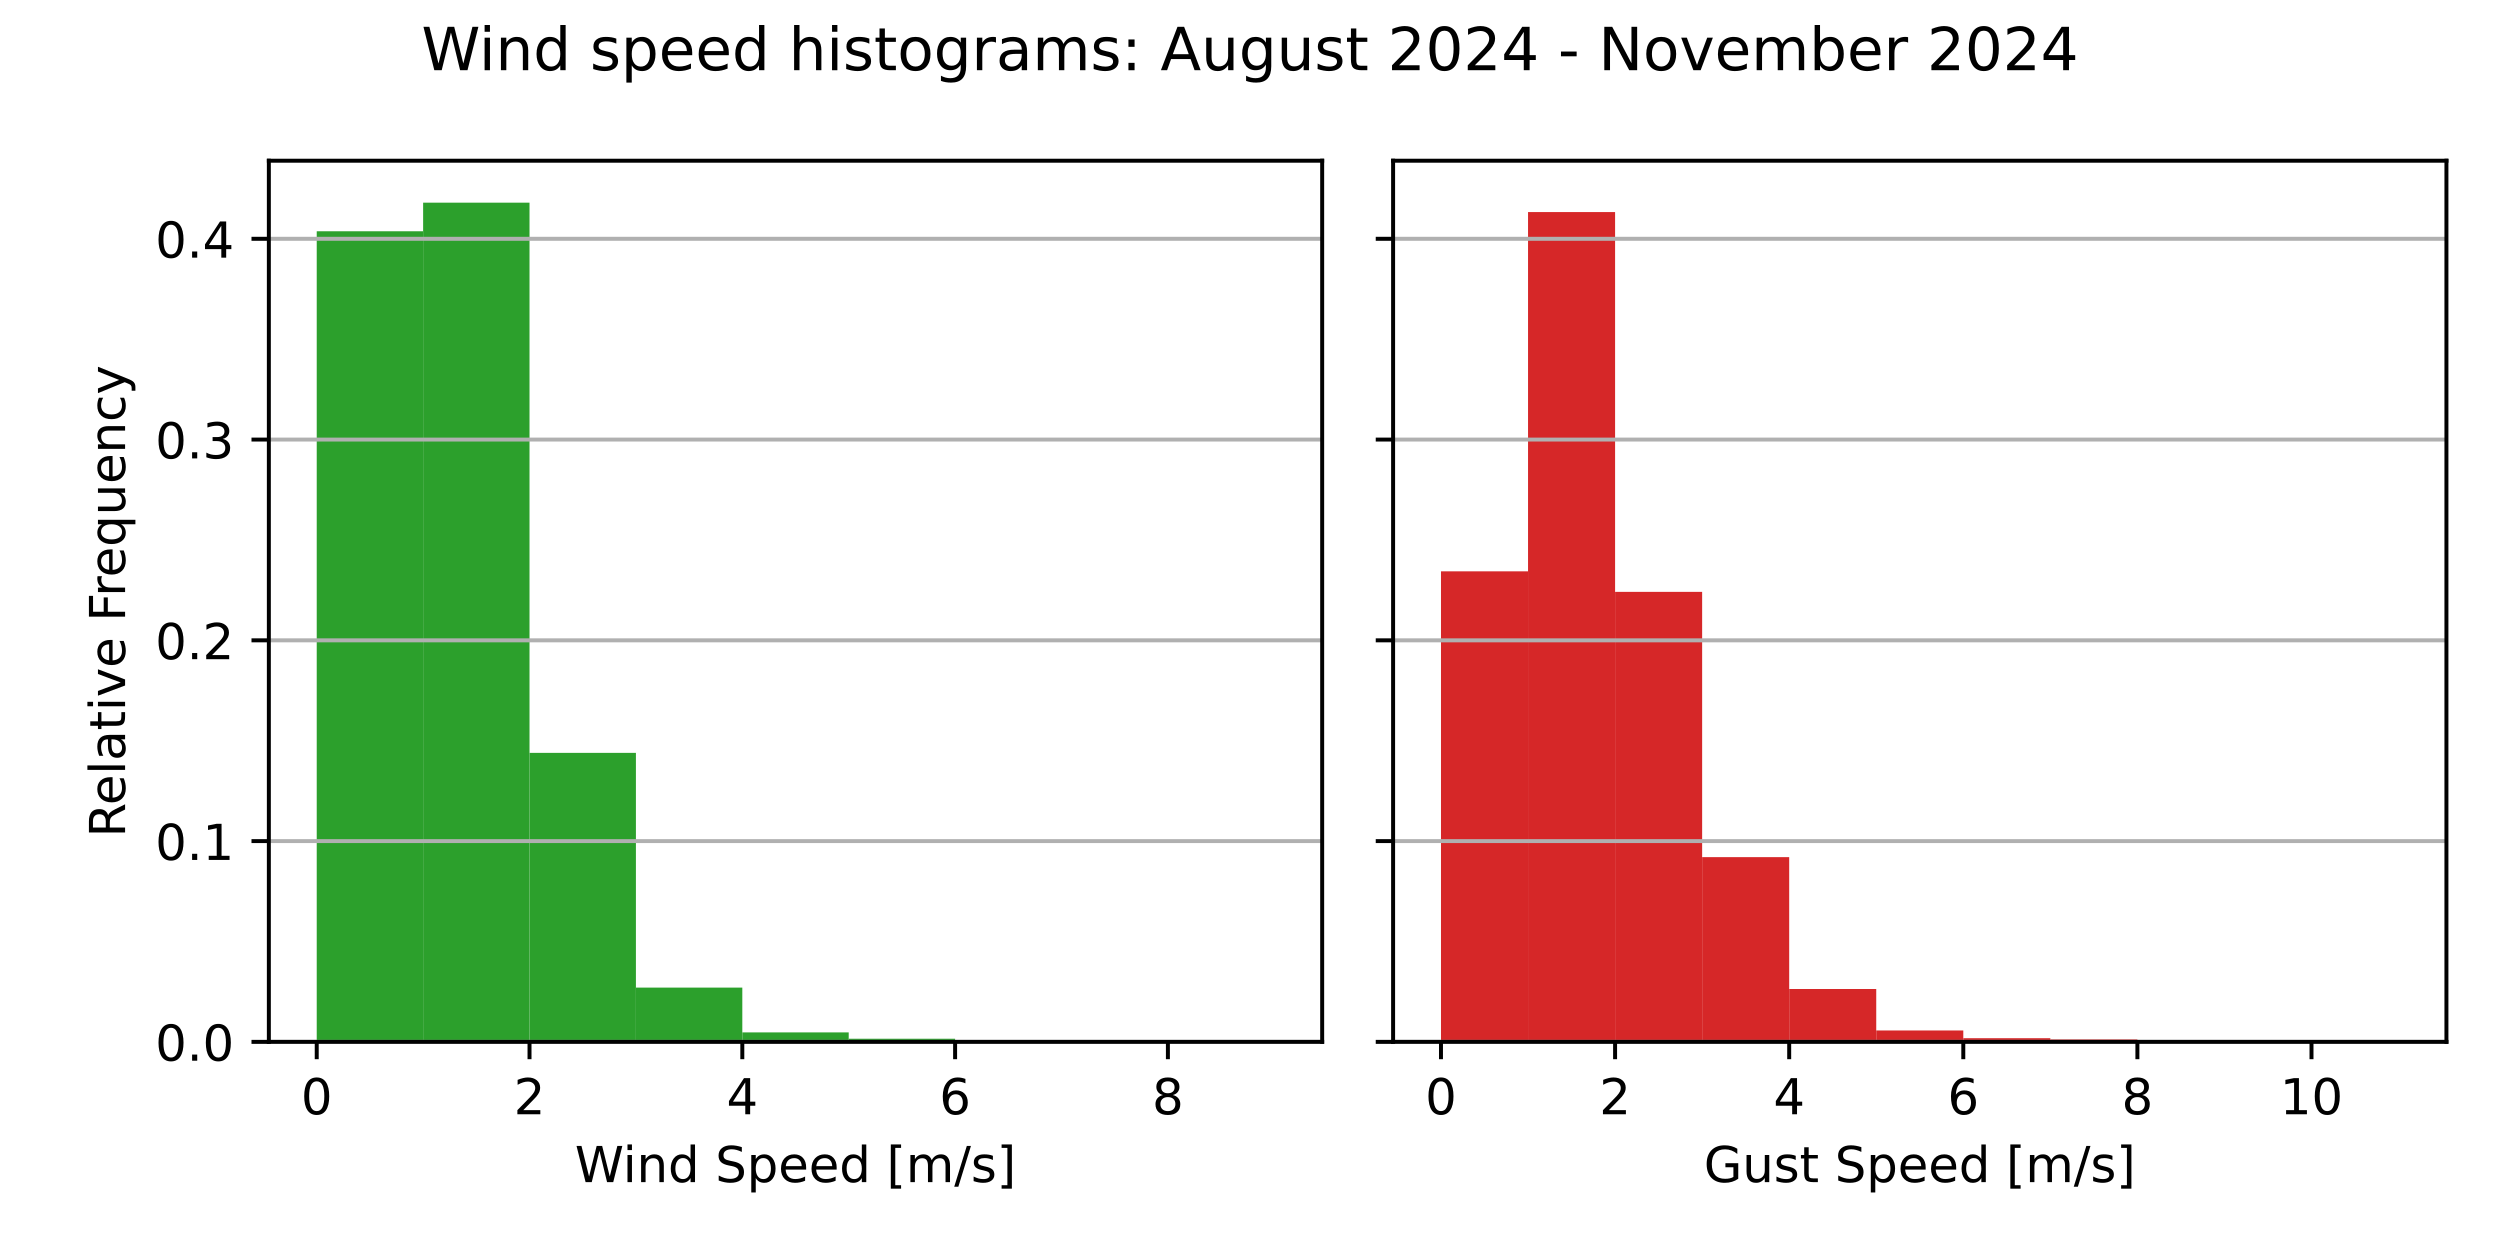
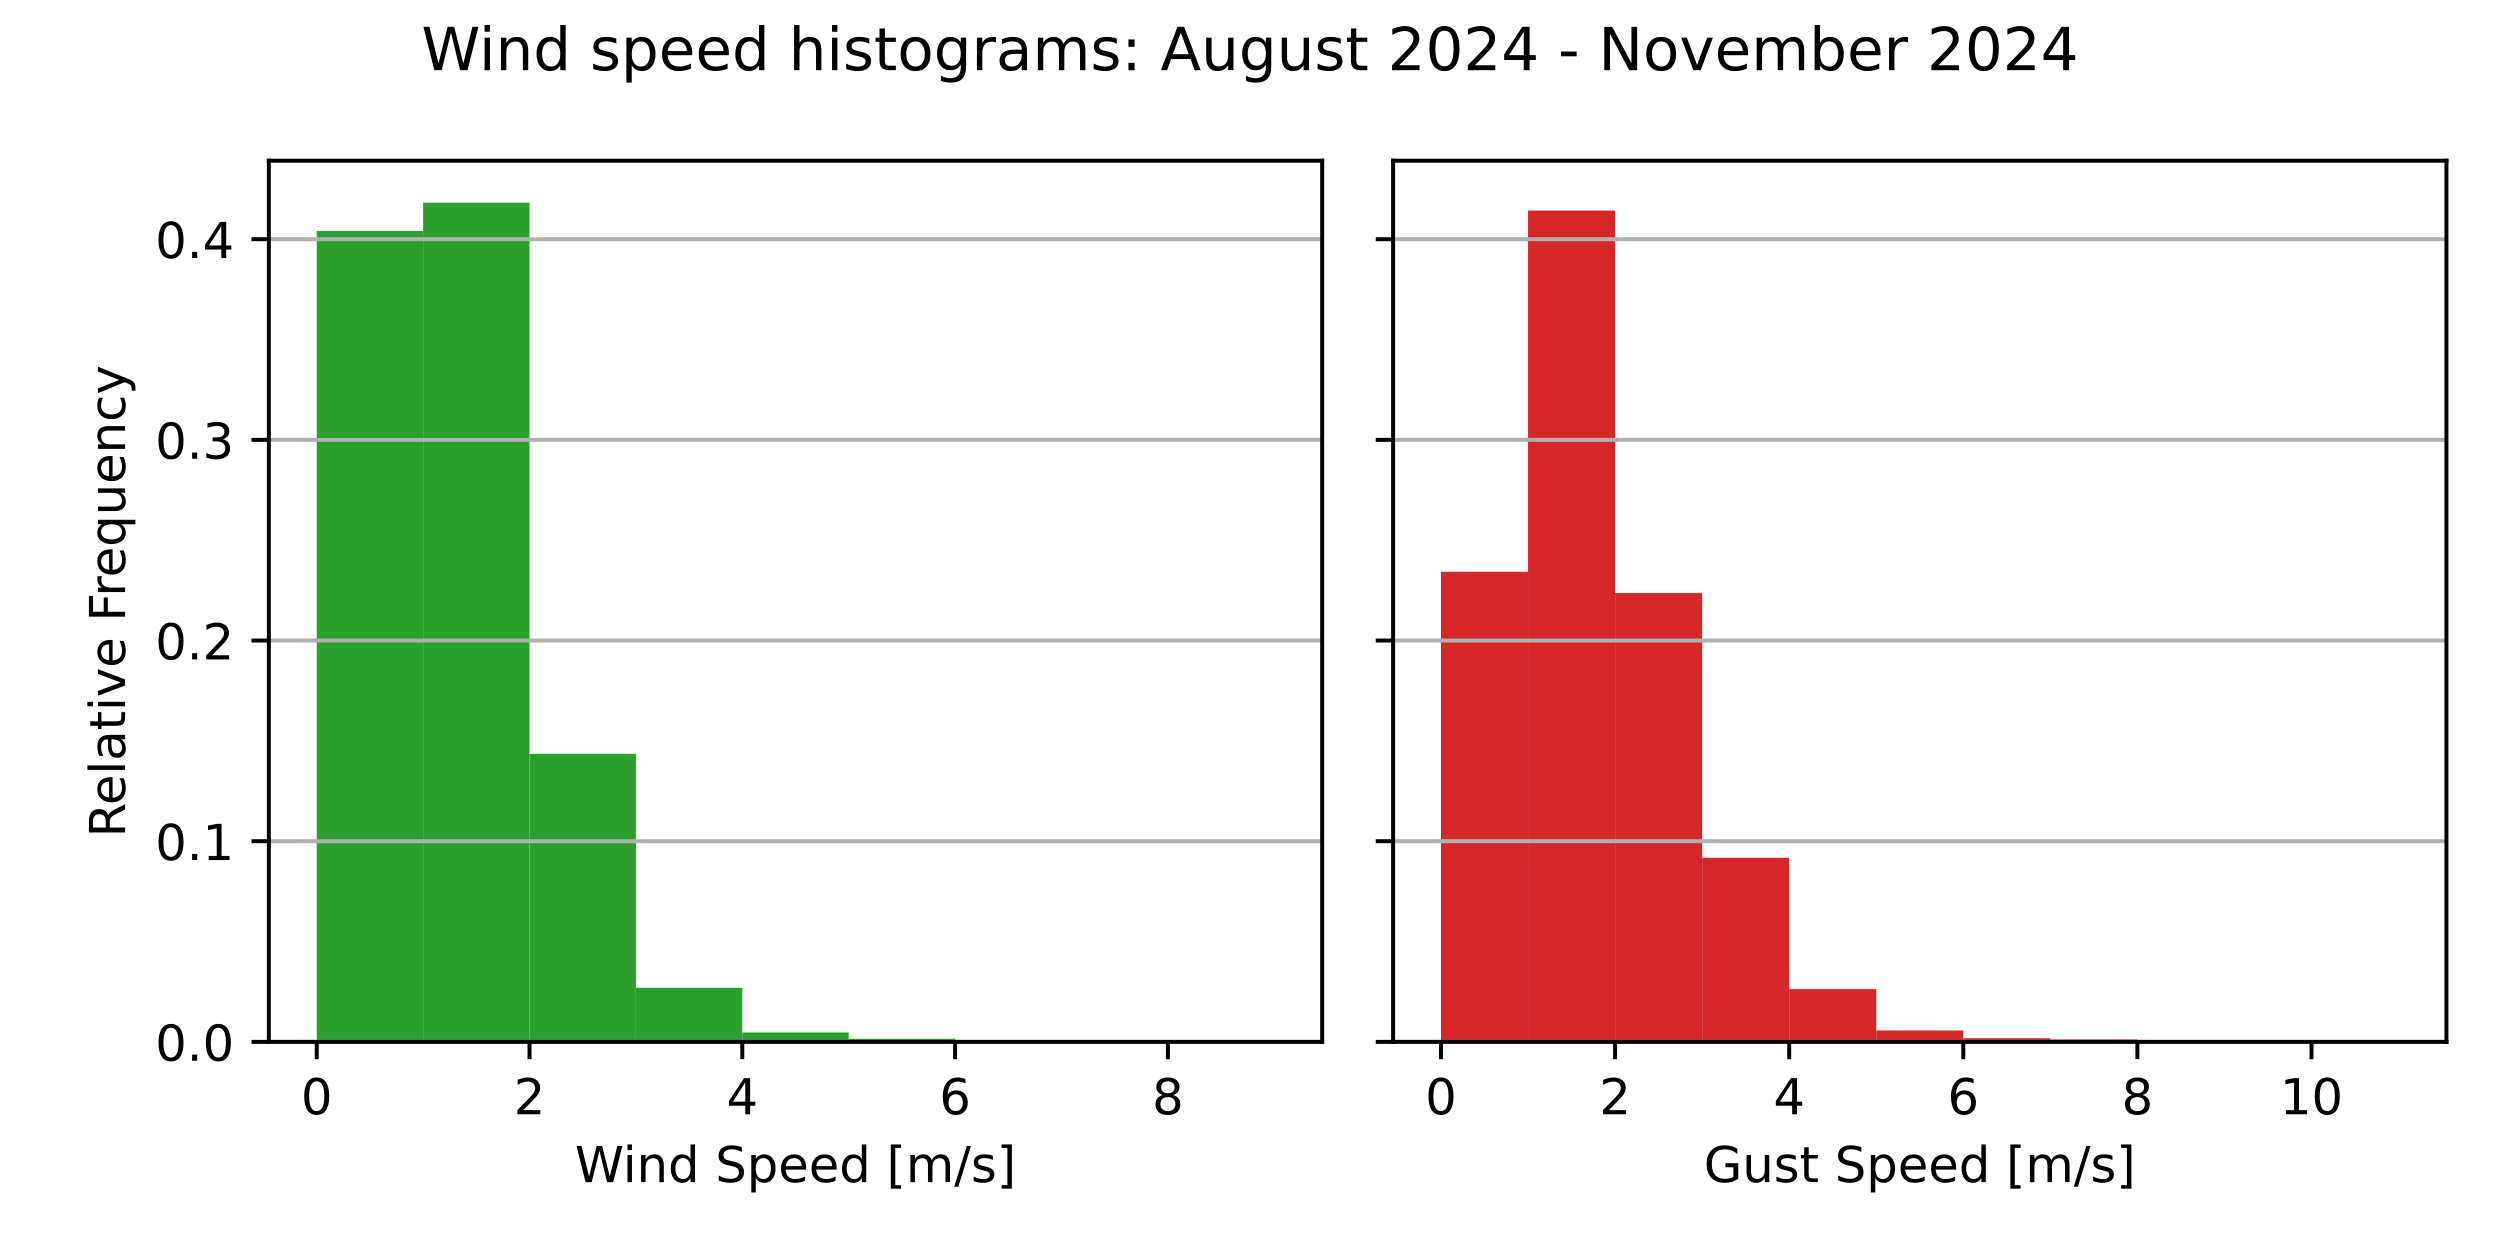
<svg xmlns="http://www.w3.org/2000/svg" xmlns:xlink="http://www.w3.org/1999/xlink" width="504pt" height="252pt" viewBox="0 0 504 252" version="1.1">
  <defs>
    <style type="text/css">*{stroke-linejoin: round; stroke-linecap: butt}</style>
  </defs>
  <g id="figure_1">
    <g id="patch_1">
      <path d="M 0 252  L 504 252  L 504 0  L 0 0  z " style="fill: #ffffff" />
    </g>
    <g id="axes_1">
      <g id="patch_2">
        <path d="M 54.2 210.04  L 266.55 210.04  L 266.55 32.4  L 54.2 32.4  z " style="fill: #ffffff" />
      </g>
      <g id="patch_3">
-         <path d="M 63.852 210.04  L 85.302 210.04  L 85.302 46.621  L 63.852 46.621  z " clip-path="url(#p14585627e7)" style="fill: #2ca02c" />
+         <path d="M 63.852 210.04  L 85.302 210.04  L 85.302 46.576  L 63.852 46.576  z " clip-path="url(#pa943f893b8)" style="fill: #2ca02c" />
      </g>
      <g id="patch_4">
-         <path d="M 85.302 210.04  L 106.751 210.04  L 106.751 40.859  L 85.302 40.859  z " clip-path="url(#p14585627e7)" style="fill: #2ca02c" />
+         <path d="M 85.302 210.04  L 106.751 210.04  L 106.751 40.859  L 85.302 40.859  z " clip-path="url(#pa943f893b8)" style="fill: #2ca02c" />
      </g>
      <g id="patch_5">
-         <path d="M 106.751 210.04  L 128.201 210.04  L 128.201 151.773  L 106.751 151.773  z " clip-path="url(#p14585627e7)" style="fill: #2ca02c" />
+         <path d="M 106.751 210.04  L 128.201 210.04  L 128.201 151.971  L 106.751 151.971  z " clip-path="url(#pa943f893b8)" style="fill: #2ca02c" />
      </g>
      <g id="patch_6">
-         <path d="M 128.201 210.04  L 149.65 210.04  L 149.65 199.107  L 128.201 199.107  z " clip-path="url(#p14585627e7)" style="fill: #2ca02c" />
+         <path d="M 128.201 210.04  L 149.65 210.04  L 149.65 199.144  L 128.201 199.144  z " clip-path="url(#pa943f893b8)" style="fill: #2ca02c" />
      </g>
      <g id="patch_7">
-         <path d="M 149.65 210.04  L 171.1 210.04  L 171.1 208.136  L 149.65 208.136  z " clip-path="url(#p14585627e7)" style="fill: #2ca02c" />
+         <path d="M 149.65 210.04  L 171.1 210.04  L 171.1 208.143  L 149.65 208.143  z " clip-path="url(#pa943f893b8)" style="fill: #2ca02c" />
      </g>
      <g id="patch_8">
-         <path d="M 171.1 210.04  L 192.549 210.04  L 192.549 209.41  L 171.1 209.41  z " clip-path="url(#p14585627e7)" style="fill: #2ca02c" />
+         <path d="M 171.1 210.04  L 192.549 210.04  L 192.549 209.412  L 171.1 209.412  z " clip-path="url(#pa943f893b8)" style="fill: #2ca02c" />
      </g>
      <g id="patch_9">
-         <path d="M 192.549 210.04  L 213.999 210.04  L 213.999 209.68  L 192.549 209.68  z " clip-path="url(#p14585627e7)" style="fill: #2ca02c" />
+         <path d="M 192.549 210.04  L 213.999 210.04  L 213.999 209.681  L 192.549 209.681  z " clip-path="url(#pa943f893b8)" style="fill: #2ca02c" />
      </g>
      <g id="patch_10">
-         <path d="M 213.999 210.04  L 235.448 210.04  L 235.448 210.001  L 213.999 210.001  z " clip-path="url(#p14585627e7)" style="fill: #2ca02c" />
+         <path d="M 213.999 210.04  L 235.448 210.04  L 235.448 210.002  L 213.999 210.002  z " clip-path="url(#pa943f893b8)" style="fill: #2ca02c" />
      </g>
      <g id="patch_11">
-         <path d="M 235.448 210.04  L 256.898 210.04  L 256.898 210.027  L 235.448 210.027  z " clip-path="url(#p14585627e7)" style="fill: #2ca02c" />
+         <path d="M 235.448 210.04  L 256.898 210.04  L 256.898 210.027  L 235.448 210.027  z " clip-path="url(#pa943f893b8)" style="fill: #2ca02c" />
      </g>
      <g id="matplotlib.axis_1">
        <g id="xtick_1">
          <g id="line2d_1">
            <defs>
-               <path id="m468f09a79c" d="M 0 0  L 0 3.5  " style="stroke: #000000; stroke-width: 0.8" />
+               <path id="me993ba3989" d="M 0 0  L 0 3.5  " style="stroke: #000000; stroke-width: 0.8" />
            </defs>
            <g>
-               <use xlink:href="#m468f09a79c" x="63.852" y="210.04" style="stroke: #000000; stroke-width: 0.8" />
+               <use xlink:href="#me993ba3989" x="63.852" y="210.04" style="stroke: #000000; stroke-width: 0.8" />
            </g>
          </g>
          <g id="text_1">
            <g transform="translate(60.67102 224.6384) scale(0.1 -0.1)">
              <defs>
                <path id="DejaVuSans-30" d="M 2034 4250  Q 1547 4250 1301 3770  Q 1056 3291 1056 2328  Q 1056 1369 1301 889  Q 1547 409 2034 409  Q 2525 409 2770 889  Q 3016 1369 3016 2328  Q 3016 3291 2770 3770  Q 2525 4250 2034 4250  z M 2034 4750  Q 2819 4750 3233 4129  Q 3647 3509 3647 2328  Q 3647 1150 3233 529  Q 2819 -91 2034 -91  Q 1250 -91 836 529  Q 422 1150 422 2328  Q 422 3509 836 4129  Q 1250 4750 2034 4750  z " transform="scale(0.015625)" />
              </defs>
              <use xlink:href="#DejaVuSans-30" />
            </g>
          </g>
        </g>
        <g id="xtick_2">
          <g id="line2d_2">
            <g>
-               <use xlink:href="#m468f09a79c" x="106.751" y="210.04" style="stroke: #000000; stroke-width: 0.8" />
+               <use xlink:href="#me993ba3989" x="106.751" y="210.04" style="stroke: #000000; stroke-width: 0.8" />
            </g>
          </g>
          <g id="text_2">
            <g transform="translate(103.57 224.6384) scale(0.1 -0.1)">
              <defs>
                <path id="DejaVuSans-32" d="M 1228 531  L 3431 531  L 3431 0  L 469 0  L 469 531  Q 828 903 1448 1529  Q 2069 2156 2228 2338  Q 2531 2678 2651 2914  Q 2772 3150 2772 3378  Q 2772 3750 2511 3984  Q 2250 4219 1831 4219  Q 1534 4219 1204 4116  Q 875 4013 500 3803  L 500 4441  Q 881 4594 1212 4672  Q 1544 4750 1819 4750  Q 2544 4750 2975 4387  Q 3406 4025 3406 3419  Q 3406 3131 3298 2873  Q 3191 2616 2906 2266  Q 2828 2175 2409 1742  Q 1991 1309 1228 531  z " transform="scale(0.015625)" />
              </defs>
              <use xlink:href="#DejaVuSans-32" />
            </g>
          </g>
        </g>
        <g id="xtick_3">
          <g id="line2d_3">
            <g>
-               <use xlink:href="#m468f09a79c" x="149.65" y="210.04" style="stroke: #000000; stroke-width: 0.8" />
+               <use xlink:href="#me993ba3989" x="149.65" y="210.04" style="stroke: #000000; stroke-width: 0.8" />
            </g>
          </g>
          <g id="text_3">
            <g transform="translate(146.469 224.6384) scale(0.1 -0.1)">
              <defs>
                <path id="DejaVuSans-34" d="M 2419 4116  L 825 1625  L 2419 1625  L 2419 4116  z M 2253 4666  L 3047 4666  L 3047 1625  L 3713 1625  L 3713 1100  L 3047 1100  L 3047 0  L 2419 0  L 2419 1100  L 313 1100  L 313 1709  L 2253 4666  z " transform="scale(0.015625)" />
              </defs>
              <use xlink:href="#DejaVuSans-34" />
            </g>
          </g>
        </g>
        <g id="xtick_4">
          <g id="line2d_4">
            <g>
-               <use xlink:href="#m468f09a79c" x="192.549" y="210.04" style="stroke: #000000; stroke-width: 0.8" />
+               <use xlink:href="#me993ba3989" x="192.549" y="210.04" style="stroke: #000000; stroke-width: 0.8" />
            </g>
          </g>
          <g id="text_4">
            <g transform="translate(189.368 224.6384) scale(0.1 -0.1)">
              <defs>
                <path id="DejaVuSans-36" d="M 2113 2584  Q 1688 2584 1439 2293  Q 1191 2003 1191 1497  Q 1191 994 1439 701  Q 1688 409 2113 409  Q 2538 409 2786 701  Q 3034 994 3034 1497  Q 3034 2003 2786 2293  Q 2538 2584 2113 2584  z M 3366 4563  L 3366 3988  Q 3128 4100 2886 4159  Q 2644 4219 2406 4219  Q 1781 4219 1451 3797  Q 1122 3375 1075 2522  Q 1259 2794 1537 2939  Q 1816 3084 2150 3084  Q 2853 3084 3261 2657  Q 3669 2231 3669 1497  Q 3669 778 3244 343  Q 2819 -91 2113 -91  Q 1303 -91 875 529  Q 447 1150 447 2328  Q 447 3434 972 4092  Q 1497 4750 2381 4750  Q 2619 4750 2861 4703  Q 3103 4656 3366 4563  z " transform="scale(0.015625)" />
              </defs>
              <use xlink:href="#DejaVuSans-36" />
            </g>
          </g>
        </g>
        <g id="xtick_5">
          <g id="line2d_5">
            <g>
-               <use xlink:href="#m468f09a79c" x="235.448" y="210.04" style="stroke: #000000; stroke-width: 0.8" />
+               <use xlink:href="#me993ba3989" x="235.448" y="210.04" style="stroke: #000000; stroke-width: 0.8" />
            </g>
          </g>
          <g id="text_5">
            <g transform="translate(232.267 224.6384) scale(0.1 -0.1)">
              <defs>
                <path id="DejaVuSans-38" d="M 2034 2216  Q 1584 2216 1326 1975  Q 1069 1734 1069 1313  Q 1069 891 1326 650  Q 1584 409 2034 409  Q 2484 409 2743 651  Q 3003 894 3003 1313  Q 3003 1734 2745 1975  Q 2488 2216 2034 2216  z M 1403 2484  Q 997 2584 770 2862  Q 544 3141 544 3541  Q 544 4100 942 4425  Q 1341 4750 2034 4750  Q 2731 4750 3128 4425  Q 3525 4100 3525 3541  Q 3525 3141 3298 2862  Q 3072 2584 2669 2484  Q 3125 2378 3379 2068  Q 3634 1759 3634 1313  Q 3634 634 3220 271  Q 2806 -91 2034 -91  Q 1263 -91 848 271  Q 434 634 434 1313  Q 434 1759 690 2068  Q 947 2378 1403 2484  z M 1172 3481  Q 1172 3119 1398 2916  Q 1625 2713 2034 2713  Q 2441 2713 2670 2916  Q 2900 3119 2900 3481  Q 2900 3844 2670 4047  Q 2441 4250 2034 4250  Q 1625 4250 1398 4047  Q 1172 3844 1172 3481  z " transform="scale(0.015625)" />
              </defs>
              <use xlink:href="#DejaVuSans-38" />
            </g>
          </g>
        </g>
        <g id="text_6">
          <g transform="translate(115.8969 238.3166) scale(0.1 -0.1)">
            <defs>
              <path id="DejaVuSans-57" d="M 213 4666  L 850 4666  L 1831 722  L 2809 4666  L 3519 4666  L 4500 722  L 5478 4666  L 6119 4666  L 4947 0  L 4153 0  L 3169 4050  L 2175 0  L 1381 0  L 213 4666  z " transform="scale(0.015625)" />
              <path id="DejaVuSans-69" d="M 603 3500  L 1178 3500  L 1178 0  L 603 0  L 603 3500  z M 603 4863  L 1178 4863  L 1178 4134  L 603 4134  L 603 4863  z " transform="scale(0.015625)" />
              <path id="DejaVuSans-6e" d="M 3513 2113  L 3513 0  L 2938 0  L 2938 2094  Q 2938 2591 2744 2837  Q 2550 3084 2163 3084  Q 1697 3084 1428 2787  Q 1159 2491 1159 1978  L 1159 0  L 581 0  L 581 3500  L 1159 3500  L 1159 2956  Q 1366 3272 1645 3428  Q 1925 3584 2291 3584  Q 2894 3584 3203 3211  Q 3513 2838 3513 2113  z " transform="scale(0.015625)" />
              <path id="DejaVuSans-64" d="M 2906 2969  L 2906 4863  L 3481 4863  L 3481 0  L 2906 0  L 2906 525  Q 2725 213 2448 61  Q 2172 -91 1784 -91  Q 1150 -91 751 415  Q 353 922 353 1747  Q 353 2572 751 3078  Q 1150 3584 1784 3584  Q 2172 3584 2448 3432  Q 2725 3281 2906 2969  z M 947 1747  Q 947 1113 1208 752  Q 1469 391 1925 391  Q 2381 391 2643 752  Q 2906 1113 2906 1747  Q 2906 2381 2643 2742  Q 2381 3103 1925 3103  Q 1469 3103 1208 2742  Q 947 2381 947 1747  z " transform="scale(0.015625)" />
              <path id="DejaVuSans-20" transform="scale(0.015625)" />
              <path id="DejaVuSans-53" d="M 3425 4513  L 3425 3897  Q 3066 4069 2747 4153  Q 2428 4238 2131 4238  Q 1616 4238 1336 4038  Q 1056 3838 1056 3469  Q 1056 3159 1242 3001  Q 1428 2844 1947 2747  L 2328 2669  Q 3034 2534 3370 2195  Q 3706 1856 3706 1288  Q 3706 609 3251 259  Q 2797 -91 1919 -91  Q 1588 -91 1214 -16  Q 841 59 441 206  L 441 856  Q 825 641 1194 531  Q 1563 422 1919 422  Q 2459 422 2753 634  Q 3047 847 3047 1241  Q 3047 1584 2836 1778  Q 2625 1972 2144 2069  L 1759 2144  Q 1053 2284 737 2584  Q 422 2884 422 3419  Q 422 4038 858 4394  Q 1294 4750 2059 4750  Q 2388 4750 2728 4690  Q 3069 4631 3425 4513  z " transform="scale(0.015625)" />
              <path id="DejaVuSans-70" d="M 1159 525  L 1159 -1331  L 581 -1331  L 581 3500  L 1159 3500  L 1159 2969  Q 1341 3281 1617 3432  Q 1894 3584 2278 3584  Q 2916 3584 3314 3078  Q 3713 2572 3713 1747  Q 3713 922 3314 415  Q 2916 -91 2278 -91  Q 1894 -91 1617 61  Q 1341 213 1159 525  z M 3116 1747  Q 3116 2381 2855 2742  Q 2594 3103 2138 3103  Q 1681 3103 1420 2742  Q 1159 2381 1159 1747  Q 1159 1113 1420 752  Q 1681 391 2138 391  Q 2594 391 2855 752  Q 3116 1113 3116 1747  z " transform="scale(0.015625)" />
              <path id="DejaVuSans-65" d="M 3597 1894  L 3597 1613  L 953 1613  Q 991 1019 1311 708  Q 1631 397 2203 397  Q 2534 397 2845 478  Q 3156 559 3463 722  L 3463 178  Q 3153 47 2828 -22  Q 2503 -91 2169 -91  Q 1331 -91 842 396  Q 353 884 353 1716  Q 353 2575 817 3079  Q 1281 3584 2069 3584  Q 2775 3584 3186 3129  Q 3597 2675 3597 1894  z M 3022 2063  Q 3016 2534 2758 2815  Q 2500 3097 2075 3097  Q 1594 3097 1305 2825  Q 1016 2553 972 2059  L 3022 2063  z " transform="scale(0.015625)" />
              <path id="DejaVuSans-5b" d="M 550 4863  L 1875 4863  L 1875 4416  L 1125 4416  L 1125 -397  L 1875 -397  L 1875 -844  L 550 -844  L 550 4863  z " transform="scale(0.015625)" />
              <path id="DejaVuSans-6d" d="M 3328 2828  Q 3544 3216 3844 3400  Q 4144 3584 4550 3584  Q 5097 3584 5394 3201  Q 5691 2819 5691 2113  L 5691 0  L 5113 0  L 5113 2094  Q 5113 2597 4934 2840  Q 4756 3084 4391 3084  Q 3944 3084 3684 2787  Q 3425 2491 3425 1978  L 3425 0  L 2847 0  L 2847 2094  Q 2847 2600 2669 2842  Q 2491 3084 2119 3084  Q 1678 3084 1418 2786  Q 1159 2488 1159 1978  L 1159 0  L 581 0  L 581 3500  L 1159 3500  L 1159 2956  Q 1356 3278 1631 3431  Q 1906 3584 2284 3584  Q 2666 3584 2933 3390  Q 3200 3197 3328 2828  z " transform="scale(0.015625)" />
              <path id="DejaVuSans-2f" d="M 1625 4666  L 2156 4666  L 531 -594  L 0 -594  L 1625 4666  z " transform="scale(0.015625)" />
              <path id="DejaVuSans-73" d="M 2834 3397  L 2834 2853  Q 2591 2978 2328 3040  Q 2066 3103 1784 3103  Q 1356 3103 1142 2972  Q 928 2841 928 2578  Q 928 2378 1081 2264  Q 1234 2150 1697 2047  L 1894 2003  Q 2506 1872 2764 1633  Q 3022 1394 3022 966  Q 3022 478 2636 193  Q 2250 -91 1575 -91  Q 1294 -91 989 -36  Q 684 19 347 128  L 347 722  Q 666 556 975 473  Q 1284 391 1588 391  Q 1994 391 2212 530  Q 2431 669 2431 922  Q 2431 1156 2273 1281  Q 2116 1406 1581 1522  L 1381 1569  Q 847 1681 609 1914  Q 372 2147 372 2553  Q 372 3047 722 3315  Q 1072 3584 1716 3584  Q 2034 3584 2315 3537  Q 2597 3491 2834 3397  z " transform="scale(0.015625)" />
              <path id="DejaVuSans-5d" d="M 1947 4863  L 1947 -844  L 622 -844  L 622 -397  L 1369 -397  L 1369 4416  L 622 4416  L 622 4863  L 1947 4863  z " transform="scale(0.015625)" />
            </defs>
            <use xlink:href="#DejaVuSans-57" />
            <use xlink:href="#DejaVuSans-69" x="96.627" />
            <use xlink:href="#DejaVuSans-6e" x="124.41" />
            <use xlink:href="#DejaVuSans-64" x="187.789" />
            <use xlink:href="#DejaVuSans-20" x="251.266" />
            <use xlink:href="#DejaVuSans-53" x="283.053" />
            <use xlink:href="#DejaVuSans-70" x="346.529" />
            <use xlink:href="#DejaVuSans-65" x="410.006" />
            <use xlink:href="#DejaVuSans-65" x="471.529" />
            <use xlink:href="#DejaVuSans-64" x="533.053" />
            <use xlink:href="#DejaVuSans-20" x="596.529" />
            <use xlink:href="#DejaVuSans-5b" x="628.316" />
            <use xlink:href="#DejaVuSans-6d" x="667.33" />
            <use xlink:href="#DejaVuSans-2f" x="764.742" />
            <use xlink:href="#DejaVuSans-73" x="798.434" />
            <use xlink:href="#DejaVuSans-5d" x="850.533" />
          </g>
        </g>
      </g>
      <g id="matplotlib.axis_2">
        <g id="ytick_1">
          <g id="line2d_6">
-             <path d="M 54.2 210.04  L 266.55 210.04  " clip-path="url(#p14585627e7)" style="fill: none; stroke: #b0b0b0; stroke-width: 0.8; stroke-linecap: square" />
+             <path d="M 54.2 210.04  L 266.55 210.04  " clip-path="url(#pa943f893b8)" style="fill: none; stroke: #b0b0b0; stroke-width: 0.8; stroke-linecap: square" />
          </g>
          <g id="line2d_7">
            <defs>
-               <path id="me70277cf33" d="M 0 0  L -3.5 0  " style="stroke: #000000; stroke-width: 0.8" />
+               <path id="m2ce3c0eb2e" d="M 0 0  L -3.5 0  " style="stroke: #000000; stroke-width: 0.8" />
            </defs>
            <g>
-               <use xlink:href="#me70277cf33" x="54.2" y="210.04" style="stroke: #000000; stroke-width: 0.8" />
+               <use xlink:href="#m2ce3c0eb2e" x="54.2" y="210.04" style="stroke: #000000; stroke-width: 0.8" />
            </g>
          </g>
          <g id="text_7">
            <g transform="translate(31.29688 213.8392) scale(0.1 -0.1)">
              <defs>
                <path id="DejaVuSans-2e" d="M 684 794  L 1344 794  L 1344 0  L 684 0  L 684 794  z " transform="scale(0.015625)" />
              </defs>
              <use xlink:href="#DejaVuSans-30" />
              <use xlink:href="#DejaVuSans-2e" x="63.623" />
              <use xlink:href="#DejaVuSans-30" x="95.41" />
            </g>
          </g>
        </g>
        <g id="ytick_2">
          <g id="line2d_8">
-             <path d="M 54.2 169.565  L 266.55 169.565  " clip-path="url(#p14585627e7)" style="fill: none; stroke: #b0b0b0; stroke-width: 0.8; stroke-linecap: square" />
+             <path d="M 54.2 169.586  L 266.55 169.586  " clip-path="url(#pa943f893b8)" style="fill: none; stroke: #b0b0b0; stroke-width: 0.8; stroke-linecap: square" />
          </g>
          <g id="line2d_9">
            <g>
-               <use xlink:href="#me70277cf33" x="54.2" y="169.565" style="stroke: #000000; stroke-width: 0.8" />
+               <use xlink:href="#m2ce3c0eb2e" x="54.2" y="169.586" style="stroke: #000000; stroke-width: 0.8" />
            </g>
          </g>
          <g id="text_8">
-             <g transform="translate(31.29688 173.3647) scale(0.1 -0.1)">
+             <g transform="translate(31.29688 173.3847) scale(0.1 -0.1)">
              <defs>
                <path id="DejaVuSans-31" d="M 794 531  L 1825 531  L 1825 4091  L 703 3866  L 703 4441  L 1819 4666  L 2450 4666  L 2450 531  L 3481 531  L 3481 0  L 794 0  L 794 531  z " transform="scale(0.015625)" />
              </defs>
              <use xlink:href="#DejaVuSans-30" />
              <use xlink:href="#DejaVuSans-2e" x="63.623" />
              <use xlink:href="#DejaVuSans-31" x="95.41" />
            </g>
          </g>
        </g>
        <g id="ytick_3">
          <g id="line2d_10">
-             <path d="M 54.2 129.091  L 266.55 129.091  " clip-path="url(#p14585627e7)" style="fill: none; stroke: #b0b0b0; stroke-width: 0.8; stroke-linecap: square" />
+             <path d="M 54.2 129.131  L 266.55 129.131  " clip-path="url(#pa943f893b8)" style="fill: none; stroke: #b0b0b0; stroke-width: 0.8; stroke-linecap: square" />
          </g>
          <g id="line2d_11">
            <g>
-               <use xlink:href="#me70277cf33" x="54.2" y="129.091" style="stroke: #000000; stroke-width: 0.8" />
+               <use xlink:href="#m2ce3c0eb2e" x="54.2" y="129.131" style="stroke: #000000; stroke-width: 0.8" />
            </g>
          </g>
          <g id="text_9">
-             <g transform="translate(31.29688 132.8901) scale(0.1 -0.1)">
+             <g transform="translate(31.29688 132.9303) scale(0.1 -0.1)">
              <use xlink:href="#DejaVuSans-30" />
              <use xlink:href="#DejaVuSans-2e" x="63.623" />
              <use xlink:href="#DejaVuSans-32" x="95.41" />
            </g>
          </g>
        </g>
        <g id="ytick_4">
          <g id="line2d_12">
-             <path d="M 54.2 88.616  L 266.55 88.616  " clip-path="url(#p14585627e7)" style="fill: none; stroke: #b0b0b0; stroke-width: 0.8; stroke-linecap: square" />
+             <path d="M 54.2 88.677  L 266.55 88.677  " clip-path="url(#pa943f893b8)" style="fill: none; stroke: #b0b0b0; stroke-width: 0.8; stroke-linecap: square" />
          </g>
          <g id="line2d_13">
            <g>
-               <use xlink:href="#me70277cf33" x="54.2" y="88.616" style="stroke: #000000; stroke-width: 0.8" />
+               <use xlink:href="#m2ce3c0eb2e" x="54.2" y="88.677" style="stroke: #000000; stroke-width: 0.8" />
            </g>
          </g>
          <g id="text_10">
-             <g transform="translate(31.29688 92.41558) scale(0.1 -0.1)">
+             <g transform="translate(31.29688 92.47579) scale(0.1 -0.1)">
              <defs>
                <path id="DejaVuSans-33" d="M 2597 2516  Q 3050 2419 3304 2112  Q 3559 1806 3559 1356  Q 3559 666 3084 287  Q 2609 -91 1734 -91  Q 1441 -91 1130 -33  Q 819 25 488 141  L 488 750  Q 750 597 1062 519  Q 1375 441 1716 441  Q 2309 441 2620 675  Q 2931 909 2931 1356  Q 2931 1769 2642 2001  Q 2353 2234 1838 2234  L 1294 2234  L 1294 2753  L 1863 2753  Q 2328 2753 2575 2939  Q 2822 3125 2822 3475  Q 2822 3834 2567 4026  Q 2313 4219 1838 4219  Q 1578 4219 1281 4162  Q 984 4106 628 3988  L 628 4550  Q 988 4650 1302 4700  Q 1616 4750 1894 4750  Q 2613 4750 3031 4423  Q 3450 4097 3450 3541  Q 3450 3153 3228 2886  Q 3006 2619 2597 2516  z " transform="scale(0.015625)" />
              </defs>
              <use xlink:href="#DejaVuSans-30" />
              <use xlink:href="#DejaVuSans-2e" x="63.623" />
              <use xlink:href="#DejaVuSans-33" x="95.41" />
            </g>
          </g>
        </g>
        <g id="ytick_5">
          <g id="line2d_14">
-             <path d="M 54.2 48.142  L 266.55 48.142  " clip-path="url(#p14585627e7)" style="fill: none; stroke: #b0b0b0; stroke-width: 0.8; stroke-linecap: square" />
+             <path d="M 54.2 48.222  L 266.55 48.222  " clip-path="url(#pa943f893b8)" style="fill: none; stroke: #b0b0b0; stroke-width: 0.8; stroke-linecap: square" />
          </g>
          <g id="line2d_15">
            <g>
-               <use xlink:href="#me70277cf33" x="54.2" y="48.142" style="stroke: #000000; stroke-width: 0.8" />
+               <use xlink:href="#m2ce3c0eb2e" x="54.2" y="48.222" style="stroke: #000000; stroke-width: 0.8" />
            </g>
          </g>
          <g id="text_11">
-             <g transform="translate(31.29688 51.94103) scale(0.1 -0.1)">
+             <g transform="translate(31.29688 52.02132) scale(0.1 -0.1)">
              <use xlink:href="#DejaVuSans-30" />
              <use xlink:href="#DejaVuSans-2e" x="63.623" />
              <use xlink:href="#DejaVuSans-34" x="95.41" />
            </g>
          </g>
        </g>
        <g id="text_12">
          <g transform="translate(25.21719 168.8028) rotate(-90) scale(0.1 -0.1)">
            <defs>
              <path id="DejaVuSans-52" d="M 2841 2188  Q 3044 2119 3236 1894  Q 3428 1669 3622 1275  L 4263 0  L 3584 0  L 2988 1197  Q 2756 1666 2539 1819  Q 2322 1972 1947 1972  L 1259 1972  L 1259 0  L 628 0  L 628 4666  L 2053 4666  Q 2853 4666 3247 4331  Q 3641 3997 3641 3322  Q 3641 2881 3436 2590  Q 3231 2300 2841 2188  z M 1259 4147  L 1259 2491  L 2053 2491  Q 2509 2491 2742 2702  Q 2975 2913 2975 3322  Q 2975 3731 2742 3939  Q 2509 4147 2053 4147  L 1259 4147  z " transform="scale(0.015625)" />
              <path id="DejaVuSans-6c" d="M 603 4863  L 1178 4863  L 1178 0  L 603 0  L 603 4863  z " transform="scale(0.015625)" />
              <path id="DejaVuSans-61" d="M 2194 1759  Q 1497 1759 1228 1600  Q 959 1441 959 1056  Q 959 750 1161 570  Q 1363 391 1709 391  Q 2188 391 2477 730  Q 2766 1069 2766 1631  L 2766 1759  L 2194 1759  z M 3341 1997  L 3341 0  L 2766 0  L 2766 531  Q 2569 213 2275 61  Q 1981 -91 1556 -91  Q 1019 -91 701 211  Q 384 513 384 1019  Q 384 1609 779 1909  Q 1175 2209 1959 2209  L 2766 2209  L 2766 2266  Q 2766 2663 2505 2880  Q 2244 3097 1772 3097  Q 1472 3097 1187 3025  Q 903 2953 641 2809  L 641 3341  Q 956 3463 1253 3523  Q 1550 3584 1831 3584  Q 2591 3584 2966 3190  Q 3341 2797 3341 1997  z " transform="scale(0.015625)" />
              <path id="DejaVuSans-74" d="M 1172 4494  L 1172 3500  L 2356 3500  L 2356 3053  L 1172 3053  L 1172 1153  Q 1172 725 1289 603  Q 1406 481 1766 481  L 2356 481  L 2356 0  L 1766 0  Q 1100 0 847 248  Q 594 497 594 1153  L 594 3053  L 172 3053  L 172 3500  L 594 3500  L 594 4494  L 1172 4494  z " transform="scale(0.015625)" />
              <path id="DejaVuSans-76" d="M 191 3500  L 800 3500  L 1894 563  L 2988 3500  L 3597 3500  L 2284 0  L 1503 0  L 191 3500  z " transform="scale(0.015625)" />
              <path id="DejaVuSans-46" d="M 628 4666  L 3309 4666  L 3309 4134  L 1259 4134  L 1259 2759  L 3109 2759  L 3109 2228  L 1259 2228  L 1259 0  L 628 0  L 628 4666  z " transform="scale(0.015625)" />
              <path id="DejaVuSans-72" d="M 2631 2963  Q 2534 3019 2420 3045  Q 2306 3072 2169 3072  Q 1681 3072 1420 2755  Q 1159 2438 1159 1844  L 1159 0  L 581 0  L 581 3500  L 1159 3500  L 1159 2956  Q 1341 3275 1631 3429  Q 1922 3584 2338 3584  Q 2397 3584 2469 3576  Q 2541 3569 2628 3553  L 2631 2963  z " transform="scale(0.015625)" />
              <path id="DejaVuSans-71" d="M 947 1747  Q 947 1113 1208 752  Q 1469 391 1925 391  Q 2381 391 2643 752  Q 2906 1113 2906 1747  Q 2906 2381 2643 2742  Q 2381 3103 1925 3103  Q 1469 3103 1208 2742  Q 947 2381 947 1747  z M 2906 525  Q 2725 213 2448 61  Q 2172 -91 1784 -91  Q 1150 -91 751 415  Q 353 922 353 1747  Q 353 2572 751 3078  Q 1150 3584 1784 3584  Q 2172 3584 2448 3432  Q 2725 3281 2906 2969  L 2906 3500  L 3481 3500  L 3481 -1331  L 2906 -1331  L 2906 525  z " transform="scale(0.015625)" />
              <path id="DejaVuSans-75" d="M 544 1381  L 544 3500  L 1119 3500  L 1119 1403  Q 1119 906 1312 657  Q 1506 409 1894 409  Q 2359 409 2629 706  Q 2900 1003 2900 1516  L 2900 3500  L 3475 3500  L 3475 0  L 2900 0  L 2900 538  Q 2691 219 2414 64  Q 2138 -91 1772 -91  Q 1169 -91 856 284  Q 544 659 544 1381  z M 1991 3584  L 1991 3584  z " transform="scale(0.015625)" />
              <path id="DejaVuSans-63" d="M 3122 3366  L 3122 2828  Q 2878 2963 2633 3030  Q 2388 3097 2138 3097  Q 1578 3097 1268 2742  Q 959 2388 959 1747  Q 959 1106 1268 751  Q 1578 397 2138 397  Q 2388 397 2633 464  Q 2878 531 3122 666  L 3122 134  Q 2881 22 2623 -34  Q 2366 -91 2075 -91  Q 1284 -91 818 406  Q 353 903 353 1747  Q 353 2603 823 3093  Q 1294 3584 2113 3584  Q 2378 3584 2631 3529  Q 2884 3475 3122 3366  z " transform="scale(0.015625)" />
              <path id="DejaVuSans-79" d="M 2059 -325  Q 1816 -950 1584 -1140  Q 1353 -1331 966 -1331  L 506 -1331  L 506 -850  L 844 -850  Q 1081 -850 1212 -737  Q 1344 -625 1503 -206  L 1606 56  L 191 3500  L 800 3500  L 1894 763  L 2988 3500  L 3597 3500  L 2059 -325  z " transform="scale(0.015625)" />
            </defs>
            <use xlink:href="#DejaVuSans-52" />
            <use xlink:href="#DejaVuSans-65" x="64.982" />
            <use xlink:href="#DejaVuSans-6c" x="126.506" />
            <use xlink:href="#DejaVuSans-61" x="154.289" />
            <use xlink:href="#DejaVuSans-74" x="215.568" />
            <use xlink:href="#DejaVuSans-69" x="254.777" />
            <use xlink:href="#DejaVuSans-76" x="282.561" />
            <use xlink:href="#DejaVuSans-65" x="341.74" />
            <use xlink:href="#DejaVuSans-20" x="403.264" />
            <use xlink:href="#DejaVuSans-46" x="435.051" />
            <use xlink:href="#DejaVuSans-72" x="485.32" />
            <use xlink:href="#DejaVuSans-65" x="524.184" />
            <use xlink:href="#DejaVuSans-71" x="585.707" />
            <use xlink:href="#DejaVuSans-75" x="649.184" />
            <use xlink:href="#DejaVuSans-65" x="712.562" />
            <use xlink:href="#DejaVuSans-6e" x="774.086" />
            <use xlink:href="#DejaVuSans-63" x="837.465" />
            <use xlink:href="#DejaVuSans-79" x="892.445" />
          </g>
        </g>
      </g>
      <g id="patch_12">
        <path d="M 54.2 210.04  L 54.2 32.4  " style="fill: none; stroke: #000000; stroke-width: 0.8; stroke-linejoin: miter; stroke-linecap: square" />
      </g>
      <g id="patch_13">
        <path d="M 266.55 210.04  L 266.55 32.4  " style="fill: none; stroke: #000000; stroke-width: 0.8; stroke-linejoin: miter; stroke-linecap: square" />
      </g>
      <g id="patch_14">
        <path d="M 54.2 210.04  L 266.55 210.04  " style="fill: none; stroke: #000000; stroke-width: 0.8; stroke-linejoin: miter; stroke-linecap: square" />
      </g>
      <g id="patch_15">
        <path d="M 54.2 32.4  L 266.55 32.4  " style="fill: none; stroke: #000000; stroke-width: 0.8; stroke-linejoin: miter; stroke-linecap: square" />
      </g>
    </g>
    <g id="axes_2">
      <g id="patch_16">
        <path d="M 280.85 210.04  L 493.2 210.04  L 493.2 32.4  L 280.85 32.4  z " style="fill: #ffffff" />
      </g>
      <g id="patch_17">
-         <path d="M 290.502 210.04  L 308.052 210.04  L 308.052 115.179  L 290.502 115.179  z " clip-path="url(#p74d1837492)" style="fill: #d62728" />
+         <path d="M 290.502 210.04  L 308.052 210.04  L 308.052 115.259  L 290.502 115.259  z " clip-path="url(#p009f214589)" style="fill: #d62728" />
      </g>
      <g id="patch_18">
-         <path d="M 308.052 210.04  L 325.601 210.04  L 325.601 42.75  L 308.052 42.75  z " clip-path="url(#p74d1837492)" style="fill: #d62728" />
+         <path d="M 308.052 210.04  L 325.601 210.04  L 325.601 42.449  L 308.052 42.449  z " clip-path="url(#p009f214589)" style="fill: #d62728" />
      </g>
      <g id="patch_19">
-         <path d="M 325.601 210.04  L 343.151 210.04  L 343.151 119.321  L 325.601 119.321  z " clip-path="url(#p74d1837492)" style="fill: #d62728" />
+         <path d="M 325.601 210.04  L 343.151 210.04  L 343.151 119.566  L 325.601 119.566  z " clip-path="url(#p009f214589)" style="fill: #d62728" />
      </g>
      <g id="patch_20">
-         <path d="M 343.151 210.04  L 360.701 210.04  L 360.701 172.803  L 343.151 172.803  z " clip-path="url(#p74d1837492)" style="fill: #d62728" />
+         <path d="M 343.151 210.04  L 360.701 210.04  L 360.701 172.93  L 343.151 172.93  z " clip-path="url(#p009f214589)" style="fill: #d62728" />
      </g>
      <g id="patch_21">
-         <path d="M 360.701 210.04  L 378.25 210.04  L 378.25 199.377  L 360.701 199.377  z " clip-path="url(#p74d1837492)" style="fill: #d62728" />
+         <path d="M 360.701 210.04  L 378.25 210.04  L 378.25 199.413  L 360.701 199.413  z " clip-path="url(#p009f214589)" style="fill: #d62728" />
      </g>
      <g id="patch_22">
-         <path d="M 378.25 210.04  L 395.8 210.04  L 395.8 207.738  L 378.25 207.738  z " clip-path="url(#p74d1837492)" style="fill: #d62728" />
+         <path d="M 378.25 210.04  L 395.8 210.04  L 395.8 207.745  L 378.25 207.745  z " clip-path="url(#p009f214589)" style="fill: #d62728" />
      </g>
      <g id="patch_23">
-         <path d="M 395.8 210.04  L 413.349 210.04  L 413.349 209.307  L 395.8 209.307  z " clip-path="url(#p74d1837492)" style="fill: #d62728" />
+         <path d="M 395.8 210.04  L 413.349 210.04  L 413.349 209.309  L 395.8 209.309  z " clip-path="url(#p009f214589)" style="fill: #d62728" />
      </g>
      <g id="patch_24">
-         <path d="M 413.349 210.04  L 430.899 210.04  L 430.899 209.551  L 413.349 209.551  z " clip-path="url(#p74d1837492)" style="fill: #d62728" />
+         <path d="M 413.349 210.04  L 430.899 210.04  L 430.899 209.553  L 413.349 209.553  z " clip-path="url(#p009f214589)" style="fill: #d62728" />
      </g>
      <g id="patch_25">
-         <path d="M 430.899 210.04  L 448.449 210.04  L 448.449 209.693  L 430.899 209.693  z " clip-path="url(#p74d1837492)" style="fill: #d62728" />
+         <path d="M 430.899 210.04  L 448.449 210.04  L 448.449 209.694  L 430.899 209.694  z " clip-path="url(#p009f214589)" style="fill: #d62728" />
      </g>
      <g id="patch_26">
-         <path d="M 448.449 210.04  L 465.998 210.04  L 465.998 209.963  L 448.449 209.963  z " clip-path="url(#p74d1837492)" style="fill: #d62728" />
+         <path d="M 448.449 210.04  L 465.998 210.04  L 465.998 209.963  L 448.449 209.963  z " clip-path="url(#p009f214589)" style="fill: #d62728" />
      </g>
      <g id="patch_27">
-         <path d="M 465.998 210.04  L 483.548 210.04  L 483.548 210.014  L 465.998 210.014  z " clip-path="url(#p74d1837492)" style="fill: #d62728" />
+         <path d="M 465.998 210.04  L 483.548 210.04  L 483.548 210.014  L 465.998 210.014  z " clip-path="url(#p009f214589)" style="fill: #d62728" />
      </g>
      <g id="matplotlib.axis_3">
        <g id="xtick_6">
          <g id="line2d_16">
            <g>
-               <use xlink:href="#m468f09a79c" x="290.502" y="210.04" style="stroke: #000000; stroke-width: 0.8" />
+               <use xlink:href="#me993ba3989" x="290.502" y="210.04" style="stroke: #000000; stroke-width: 0.8" />
            </g>
          </g>
          <g id="text_13">
            <g transform="translate(287.321 224.6384) scale(0.1 -0.1)">
              <use xlink:href="#DejaVuSans-30" />
            </g>
          </g>
        </g>
        <g id="xtick_7">
          <g id="line2d_17">
            <g>
-               <use xlink:href="#m468f09a79c" x="325.601" y="210.04" style="stroke: #000000; stroke-width: 0.8" />
+               <use xlink:href="#me993ba3989" x="325.601" y="210.04" style="stroke: #000000; stroke-width: 0.8" />
            </g>
          </g>
          <g id="text_14">
            <g transform="translate(322.4202 224.6384) scale(0.1 -0.1)">
              <use xlink:href="#DejaVuSans-32" />
            </g>
          </g>
        </g>
        <g id="xtick_8">
          <g id="line2d_18">
            <g>
-               <use xlink:href="#m468f09a79c" x="360.701" y="210.04" style="stroke: #000000; stroke-width: 0.8" />
+               <use xlink:href="#me993ba3989" x="360.701" y="210.04" style="stroke: #000000; stroke-width: 0.8" />
            </g>
          </g>
          <g id="text_15">
            <g transform="translate(357.5194 224.6384) scale(0.1 -0.1)">
              <use xlink:href="#DejaVuSans-34" />
            </g>
          </g>
        </g>
        <g id="xtick_9">
          <g id="line2d_19">
            <g>
-               <use xlink:href="#m468f09a79c" x="395.8" y="210.04" style="stroke: #000000; stroke-width: 0.8" />
+               <use xlink:href="#me993ba3989" x="395.8" y="210.04" style="stroke: #000000; stroke-width: 0.8" />
            </g>
          </g>
          <g id="text_16">
            <g transform="translate(392.6185 224.6384) scale(0.1 -0.1)">
              <use xlink:href="#DejaVuSans-36" />
            </g>
          </g>
        </g>
        <g id="xtick_10">
          <g id="line2d_20">
            <g>
-               <use xlink:href="#m468f09a79c" x="430.899" y="210.04" style="stroke: #000000; stroke-width: 0.8" />
+               <use xlink:href="#me993ba3989" x="430.899" y="210.04" style="stroke: #000000; stroke-width: 0.8" />
            </g>
          </g>
          <g id="text_17">
            <g transform="translate(427.7177 224.6384) scale(0.1 -0.1)">
              <use xlink:href="#DejaVuSans-38" />
            </g>
          </g>
        </g>
        <g id="xtick_11">
          <g id="line2d_21">
            <g>
-               <use xlink:href="#m468f09a79c" x="465.998" y="210.04" style="stroke: #000000; stroke-width: 0.8" />
+               <use xlink:href="#me993ba3989" x="465.998" y="210.04" style="stroke: #000000; stroke-width: 0.8" />
            </g>
          </g>
          <g id="text_18">
            <g transform="translate(459.6356 224.6384) scale(0.1 -0.1)">
              <use xlink:href="#DejaVuSans-31" />
              <use xlink:href="#DejaVuSans-30" x="63.623" />
            </g>
          </g>
        </g>
        <g id="text_19">
          <g transform="translate(343.5023 238.3166) scale(0.1 -0.1)">
            <defs>
              <path id="DejaVuSans-47" d="M 3809 666  L 3809 1919  L 2778 1919  L 2778 2438  L 4434 2438  L 4434 434  Q 4069 175 3628 42  Q 3188 -91 2688 -91  Q 1594 -91 976 548  Q 359 1188 359 2328  Q 359 3472 976 4111  Q 1594 4750 2688 4750  Q 3144 4750 3555 4637  Q 3966 4525 4313 4306  L 4313 3634  Q 3963 3931 3569 4081  Q 3175 4231 2741 4231  Q 1884 4231 1454 3753  Q 1025 3275 1025 2328  Q 1025 1384 1454 906  Q 1884 428 2741 428  Q 3075 428 3337 486  Q 3600 544 3809 666  z " transform="scale(0.015625)" />
            </defs>
            <use xlink:href="#DejaVuSans-47" />
            <use xlink:href="#DejaVuSans-75" x="77.49" />
            <use xlink:href="#DejaVuSans-73" x="140.869" />
            <use xlink:href="#DejaVuSans-74" x="192.969" />
            <use xlink:href="#DejaVuSans-20" x="232.178" />
            <use xlink:href="#DejaVuSans-53" x="263.965" />
            <use xlink:href="#DejaVuSans-70" x="327.441" />
            <use xlink:href="#DejaVuSans-65" x="390.918" />
            <use xlink:href="#DejaVuSans-65" x="452.441" />
            <use xlink:href="#DejaVuSans-64" x="513.965" />
            <use xlink:href="#DejaVuSans-20" x="577.441" />
            <use xlink:href="#DejaVuSans-5b" x="609.229" />
            <use xlink:href="#DejaVuSans-6d" x="648.242" />
            <use xlink:href="#DejaVuSans-2f" x="745.654" />
            <use xlink:href="#DejaVuSans-73" x="779.346" />
            <use xlink:href="#DejaVuSans-5d" x="831.445" />
          </g>
        </g>
      </g>
      <g id="matplotlib.axis_4">
        <g id="ytick_6">
          <g id="line2d_22">
-             <path d="M 280.85 210.04  L 493.2 210.04  " clip-path="url(#p74d1837492)" style="fill: none; stroke: #b0b0b0; stroke-width: 0.8; stroke-linecap: square" />
+             <path d="M 280.85 210.04  L 493.2 210.04  " clip-path="url(#p009f214589)" style="fill: none; stroke: #b0b0b0; stroke-width: 0.8; stroke-linecap: square" />
          </g>
          <g id="line2d_23">
            <g>
-               <use xlink:href="#me70277cf33" x="280.85" y="210.04" style="stroke: #000000; stroke-width: 0.8" />
+               <use xlink:href="#m2ce3c0eb2e" x="280.85" y="210.04" style="stroke: #000000; stroke-width: 0.8" />
            </g>
          </g>
        </g>
        <g id="ytick_7">
          <g id="line2d_24">
-             <path d="M 280.85 169.565  L 493.2 169.565  " clip-path="url(#p74d1837492)" style="fill: none; stroke: #b0b0b0; stroke-width: 0.8; stroke-linecap: square" />
+             <path d="M 280.85 169.586  L 493.2 169.586  " clip-path="url(#p009f214589)" style="fill: none; stroke: #b0b0b0; stroke-width: 0.8; stroke-linecap: square" />
          </g>
          <g id="line2d_25">
            <g>
-               <use xlink:href="#me70277cf33" x="280.85" y="169.565" style="stroke: #000000; stroke-width: 0.8" />
+               <use xlink:href="#m2ce3c0eb2e" x="280.85" y="169.586" style="stroke: #000000; stroke-width: 0.8" />
            </g>
          </g>
        </g>
        <g id="ytick_8">
          <g id="line2d_26">
-             <path d="M 280.85 129.091  L 493.2 129.091  " clip-path="url(#p74d1837492)" style="fill: none; stroke: #b0b0b0; stroke-width: 0.8; stroke-linecap: square" />
+             <path d="M 280.85 129.131  L 493.2 129.131  " clip-path="url(#p009f214589)" style="fill: none; stroke: #b0b0b0; stroke-width: 0.8; stroke-linecap: square" />
          </g>
          <g id="line2d_27">
            <g>
-               <use xlink:href="#me70277cf33" x="280.85" y="129.091" style="stroke: #000000; stroke-width: 0.8" />
+               <use xlink:href="#m2ce3c0eb2e" x="280.85" y="129.131" style="stroke: #000000; stroke-width: 0.8" />
            </g>
          </g>
        </g>
        <g id="ytick_9">
          <g id="line2d_28">
-             <path d="M 280.85 88.616  L 493.2 88.616  " clip-path="url(#p74d1837492)" style="fill: none; stroke: #b0b0b0; stroke-width: 0.8; stroke-linecap: square" />
+             <path d="M 280.85 88.677  L 493.2 88.677  " clip-path="url(#p009f214589)" style="fill: none; stroke: #b0b0b0; stroke-width: 0.8; stroke-linecap: square" />
          </g>
          <g id="line2d_29">
            <g>
-               <use xlink:href="#me70277cf33" x="280.85" y="88.616" style="stroke: #000000; stroke-width: 0.8" />
+               <use xlink:href="#m2ce3c0eb2e" x="280.85" y="88.677" style="stroke: #000000; stroke-width: 0.8" />
            </g>
          </g>
        </g>
        <g id="ytick_10">
          <g id="line2d_30">
-             <path d="M 280.85 48.142  L 493.2 48.142  " clip-path="url(#p74d1837492)" style="fill: none; stroke: #b0b0b0; stroke-width: 0.8; stroke-linecap: square" />
+             <path d="M 280.85 48.222  L 493.2 48.222  " clip-path="url(#p009f214589)" style="fill: none; stroke: #b0b0b0; stroke-width: 0.8; stroke-linecap: square" />
          </g>
          <g id="line2d_31">
            <g>
-               <use xlink:href="#me70277cf33" x="280.85" y="48.142" style="stroke: #000000; stroke-width: 0.8" />
+               <use xlink:href="#m2ce3c0eb2e" x="280.85" y="48.222" style="stroke: #000000; stroke-width: 0.8" />
            </g>
          </g>
        </g>
      </g>
      <g id="patch_28">
        <path d="M 280.85 210.04  L 280.85 32.4  " style="fill: none; stroke: #000000; stroke-width: 0.8; stroke-linejoin: miter; stroke-linecap: square" />
      </g>
      <g id="patch_29">
        <path d="M 493.2 210.04  L 493.2 32.4  " style="fill: none; stroke: #000000; stroke-width: 0.8; stroke-linejoin: miter; stroke-linecap: square" />
      </g>
      <g id="patch_30">
        <path d="M 280.85 210.04  L 493.2 210.04  " style="fill: none; stroke: #000000; stroke-width: 0.8; stroke-linejoin: miter; stroke-linecap: square" />
      </g>
      <g id="patch_31">
        <path d="M 280.85 32.4  L 493.2 32.4  " style="fill: none; stroke: #000000; stroke-width: 0.8; stroke-linejoin: miter; stroke-linecap: square" />
      </g>
    </g>
    <g id="text_20">
      <g transform="translate(84.97031 14.15813) scale(0.12 -0.12)">
        <defs>
          <path id="DejaVuSans-68" d="M 3513 2113  L 3513 0  L 2938 0  L 2938 2094  Q 2938 2591 2744 2837  Q 2550 3084 2163 3084  Q 1697 3084 1428 2787  Q 1159 2491 1159 1978  L 1159 0  L 581 0  L 581 4863  L 1159 4863  L 1159 2956  Q 1366 3272 1645 3428  Q 1925 3584 2291 3584  Q 2894 3584 3203 3211  Q 3513 2838 3513 2113  z " transform="scale(0.015625)" />
          <path id="DejaVuSans-6f" d="M 1959 3097  Q 1497 3097 1228 2736  Q 959 2375 959 1747  Q 959 1119 1226 758  Q 1494 397 1959 397  Q 2419 397 2687 759  Q 2956 1122 2956 1747  Q 2956 2369 2687 2733  Q 2419 3097 1959 3097  z M 1959 3584  Q 2709 3584 3137 3096  Q 3566 2609 3566 1747  Q 3566 888 3137 398  Q 2709 -91 1959 -91  Q 1206 -91 779 398  Q 353 888 353 1747  Q 353 2609 779 3096  Q 1206 3584 1959 3584  z " transform="scale(0.015625)" />
          <path id="DejaVuSans-67" d="M 2906 1791  Q 2906 2416 2648 2759  Q 2391 3103 1925 3103  Q 1463 3103 1205 2759  Q 947 2416 947 1791  Q 947 1169 1205 825  Q 1463 481 1925 481  Q 2391 481 2648 825  Q 2906 1169 2906 1791  z M 3481 434  Q 3481 -459 3084 -895  Q 2688 -1331 1869 -1331  Q 1566 -1331 1297 -1286  Q 1028 -1241 775 -1147  L 775 -588  Q 1028 -725 1275 -790  Q 1522 -856 1778 -856  Q 2344 -856 2625 -561  Q 2906 -266 2906 331  L 2906 616  Q 2728 306 2450 153  Q 2172 0 1784 0  Q 1141 0 747 490  Q 353 981 353 1791  Q 353 2603 747 3093  Q 1141 3584 1784 3584  Q 2172 3584 2450 3431  Q 2728 3278 2906 2969  L 2906 3500  L 3481 3500  L 3481 434  z " transform="scale(0.015625)" />
          <path id="DejaVuSans-3a" d="M 750 794  L 1409 794  L 1409 0  L 750 0  L 750 794  z M 750 3309  L 1409 3309  L 1409 2516  L 750 2516  L 750 3309  z " transform="scale(0.015625)" />
          <path id="DejaVuSans-41" d="M 2188 4044  L 1331 1722  L 3047 1722  L 2188 4044  z M 1831 4666  L 2547 4666  L 4325 0  L 3669 0  L 3244 1197  L 1141 1197  L 716 0  L 50 0  L 1831 4666  z " transform="scale(0.015625)" />
          <path id="DejaVuSans-2d" d="M 313 2009  L 1997 2009  L 1997 1497  L 313 1497  L 313 2009  z " transform="scale(0.015625)" />
          <path id="DejaVuSans-4e" d="M 628 4666  L 1478 4666  L 3547 763  L 3547 4666  L 4159 4666  L 4159 0  L 3309 0  L 1241 3903  L 1241 0  L 628 0  L 628 4666  z " transform="scale(0.015625)" />
          <path id="DejaVuSans-62" d="M 3116 1747  Q 3116 2381 2855 2742  Q 2594 3103 2138 3103  Q 1681 3103 1420 2742  Q 1159 2381 1159 1747  Q 1159 1113 1420 752  Q 1681 391 2138 391  Q 2594 391 2855 752  Q 3116 1113 3116 1747  z M 1159 2969  Q 1341 3281 1617 3432  Q 1894 3584 2278 3584  Q 2916 3584 3314 3078  Q 3713 2572 3713 1747  Q 3713 922 3314 415  Q 2916 -91 2278 -91  Q 1894 -91 1617 61  Q 1341 213 1159 525  L 1159 0  L 581 0  L 581 4863  L 1159 4863  L 1159 2969  z " transform="scale(0.015625)" />
        </defs>
        <use xlink:href="#DejaVuSans-57" />
        <use xlink:href="#DejaVuSans-69" x="96.627" />
        <use xlink:href="#DejaVuSans-6e" x="124.41" />
        <use xlink:href="#DejaVuSans-64" x="187.789" />
        <use xlink:href="#DejaVuSans-20" x="251.266" />
        <use xlink:href="#DejaVuSans-73" x="283.053" />
        <use xlink:href="#DejaVuSans-70" x="335.152" />
        <use xlink:href="#DejaVuSans-65" x="398.629" />
        <use xlink:href="#DejaVuSans-65" x="460.152" />
        <use xlink:href="#DejaVuSans-64" x="521.676" />
        <use xlink:href="#DejaVuSans-20" x="585.152" />
        <use xlink:href="#DejaVuSans-68" x="616.939" />
        <use xlink:href="#DejaVuSans-69" x="680.318" />
        <use xlink:href="#DejaVuSans-73" x="708.102" />
        <use xlink:href="#DejaVuSans-74" x="760.201" />
        <use xlink:href="#DejaVuSans-6f" x="799.41" />
        <use xlink:href="#DejaVuSans-67" x="860.592" />
        <use xlink:href="#DejaVuSans-72" x="924.068" />
        <use xlink:href="#DejaVuSans-61" x="965.182" />
        <use xlink:href="#DejaVuSans-6d" x="1026.461" />
        <use xlink:href="#DejaVuSans-73" x="1123.873" />
        <use xlink:href="#DejaVuSans-3a" x="1175.973" />
        <use xlink:href="#DejaVuSans-20" x="1209.664" />
        <use xlink:href="#DejaVuSans-41" x="1241.451" />
        <use xlink:href="#DejaVuSans-75" x="1309.859" />
        <use xlink:href="#DejaVuSans-67" x="1373.238" />
        <use xlink:href="#DejaVuSans-75" x="1436.715" />
        <use xlink:href="#DejaVuSans-73" x="1500.094" />
        <use xlink:href="#DejaVuSans-74" x="1552.193" />
        <use xlink:href="#DejaVuSans-20" x="1591.402" />
        <use xlink:href="#DejaVuSans-32" x="1623.189" />
        <use xlink:href="#DejaVuSans-30" x="1686.812" />
        <use xlink:href="#DejaVuSans-32" x="1750.436" />
        <use xlink:href="#DejaVuSans-34" x="1814.059" />
        <use xlink:href="#DejaVuSans-20" x="1877.682" />
        <use xlink:href="#DejaVuSans-2d" x="1909.469" />
        <use xlink:href="#DejaVuSans-20" x="1945.553" />
        <use xlink:href="#DejaVuSans-4e" x="1977.34" />
        <use xlink:href="#DejaVuSans-6f" x="2052.145" />
        <use xlink:href="#DejaVuSans-76" x="2113.326" />
        <use xlink:href="#DejaVuSans-65" x="2172.506" />
        <use xlink:href="#DejaVuSans-6d" x="2234.029" />
        <use xlink:href="#DejaVuSans-62" x="2331.441" />
        <use xlink:href="#DejaVuSans-65" x="2394.918" />
        <use xlink:href="#DejaVuSans-72" x="2456.441" />
        <use xlink:href="#DejaVuSans-20" x="2497.555" />
        <use xlink:href="#DejaVuSans-32" x="2529.342" />
        <use xlink:href="#DejaVuSans-30" x="2592.965" />
        <use xlink:href="#DejaVuSans-32" x="2656.588" />
        <use xlink:href="#DejaVuSans-34" x="2720.211" />
      </g>
    </g>
  </g>
  <defs>
-     <clipPath id="p14585627e7">
+     <clipPath id="pa943f893b8">
      <rect x="54.2" y="32.4" width="212.35" height="177.64" />
    </clipPath>
-     <clipPath id="p74d1837492">
+     <clipPath id="p009f214589">
      <rect x="280.85" y="32.4" width="212.35" height="177.64" />
    </clipPath>
  </defs>
</svg>
